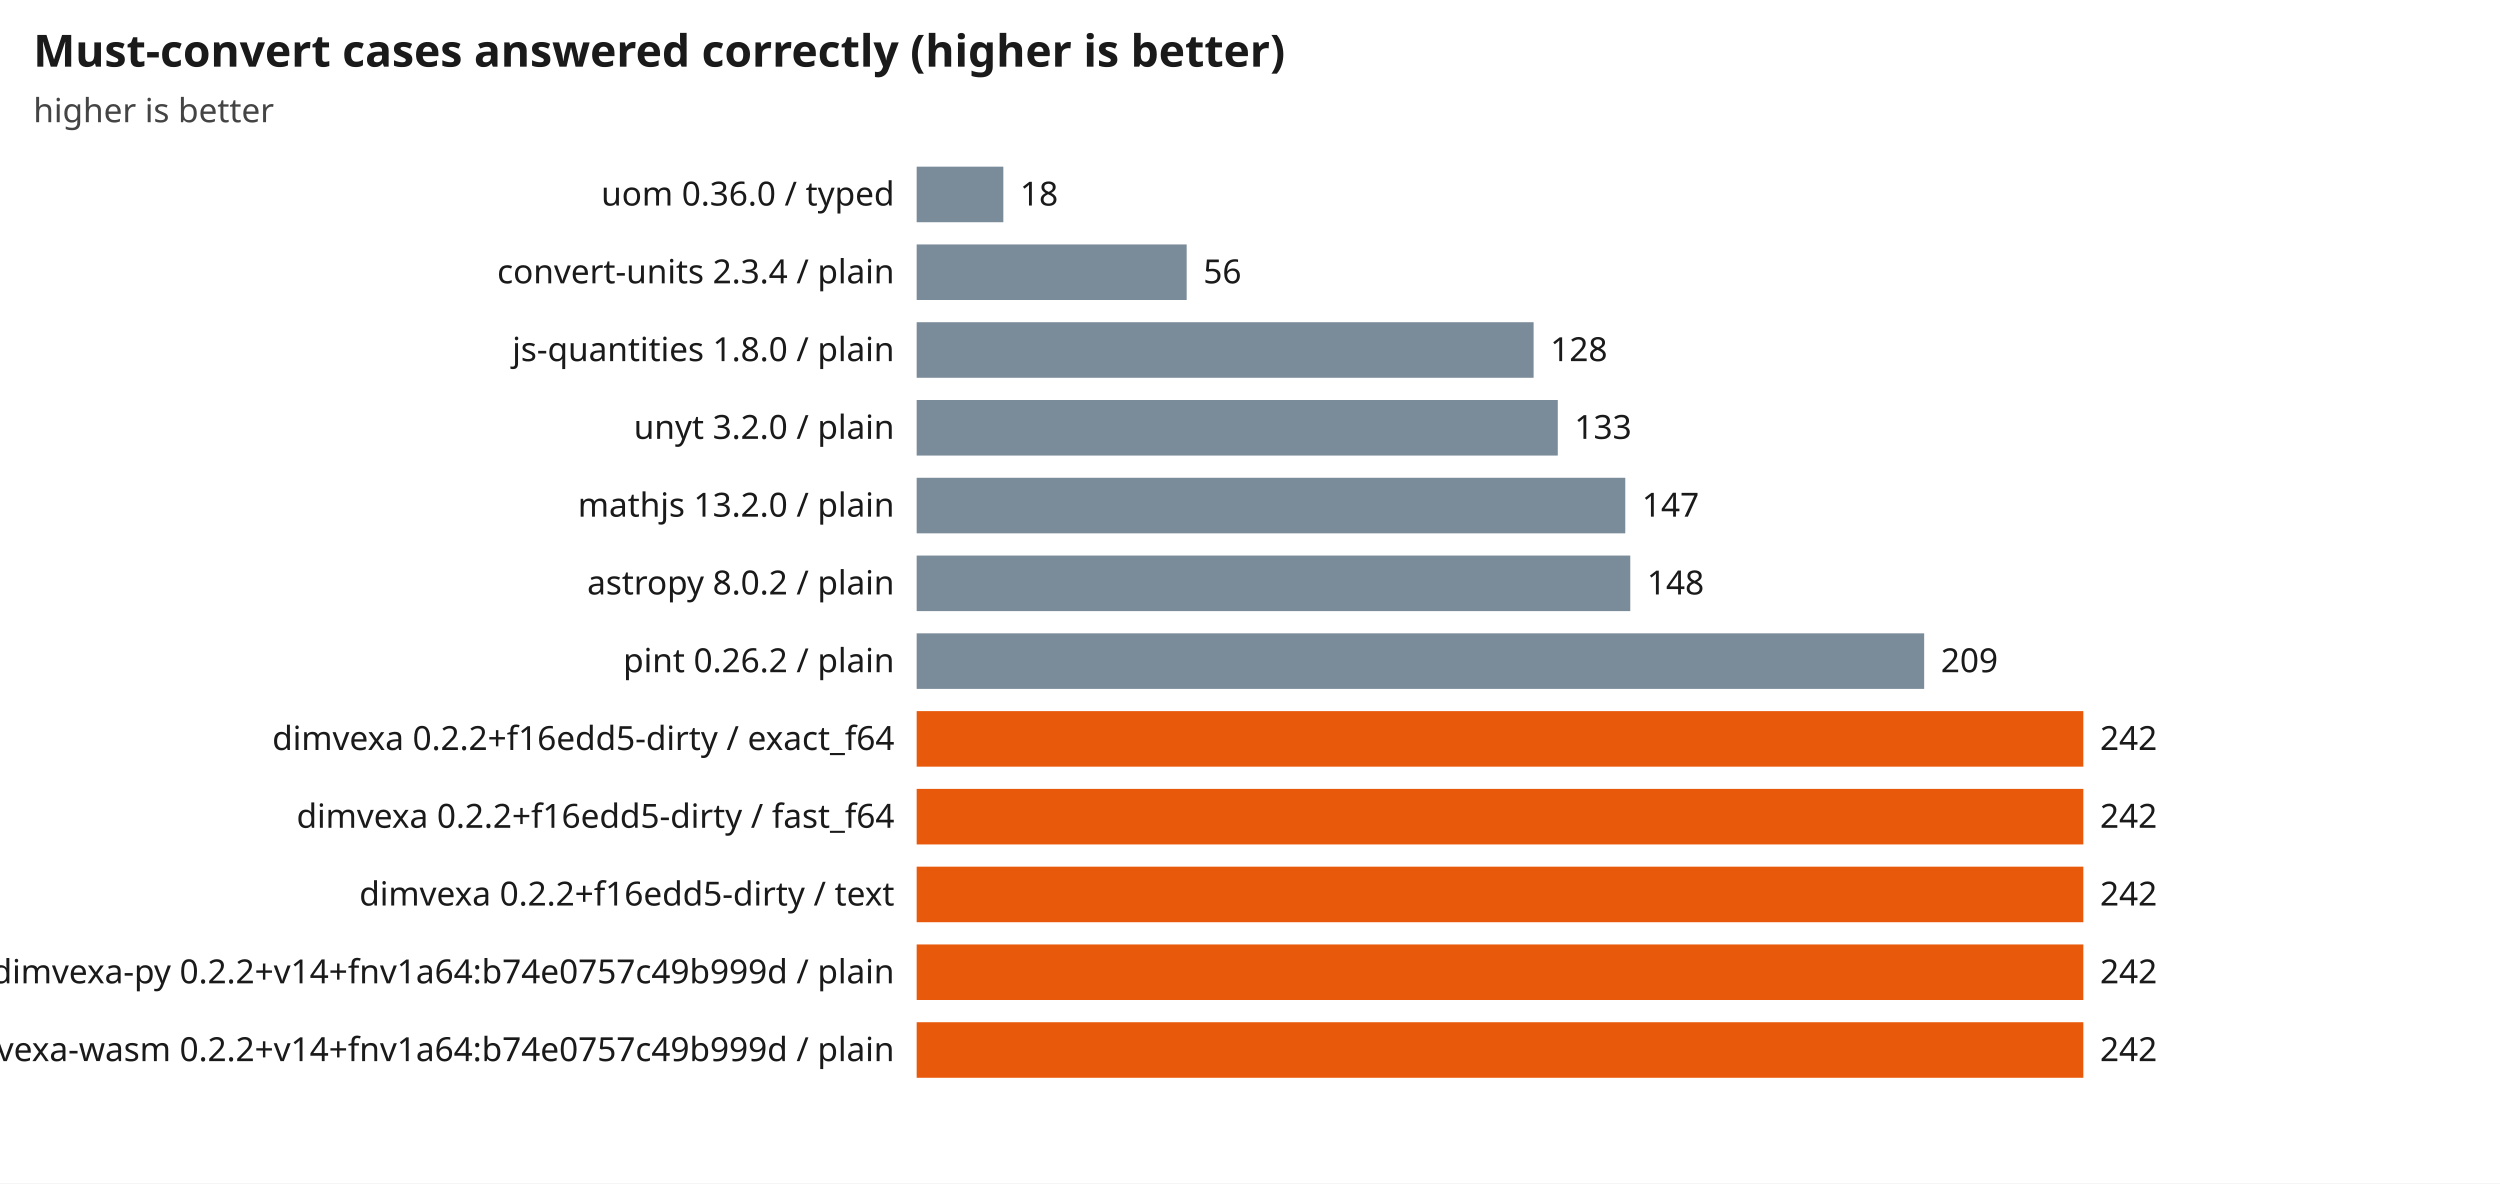
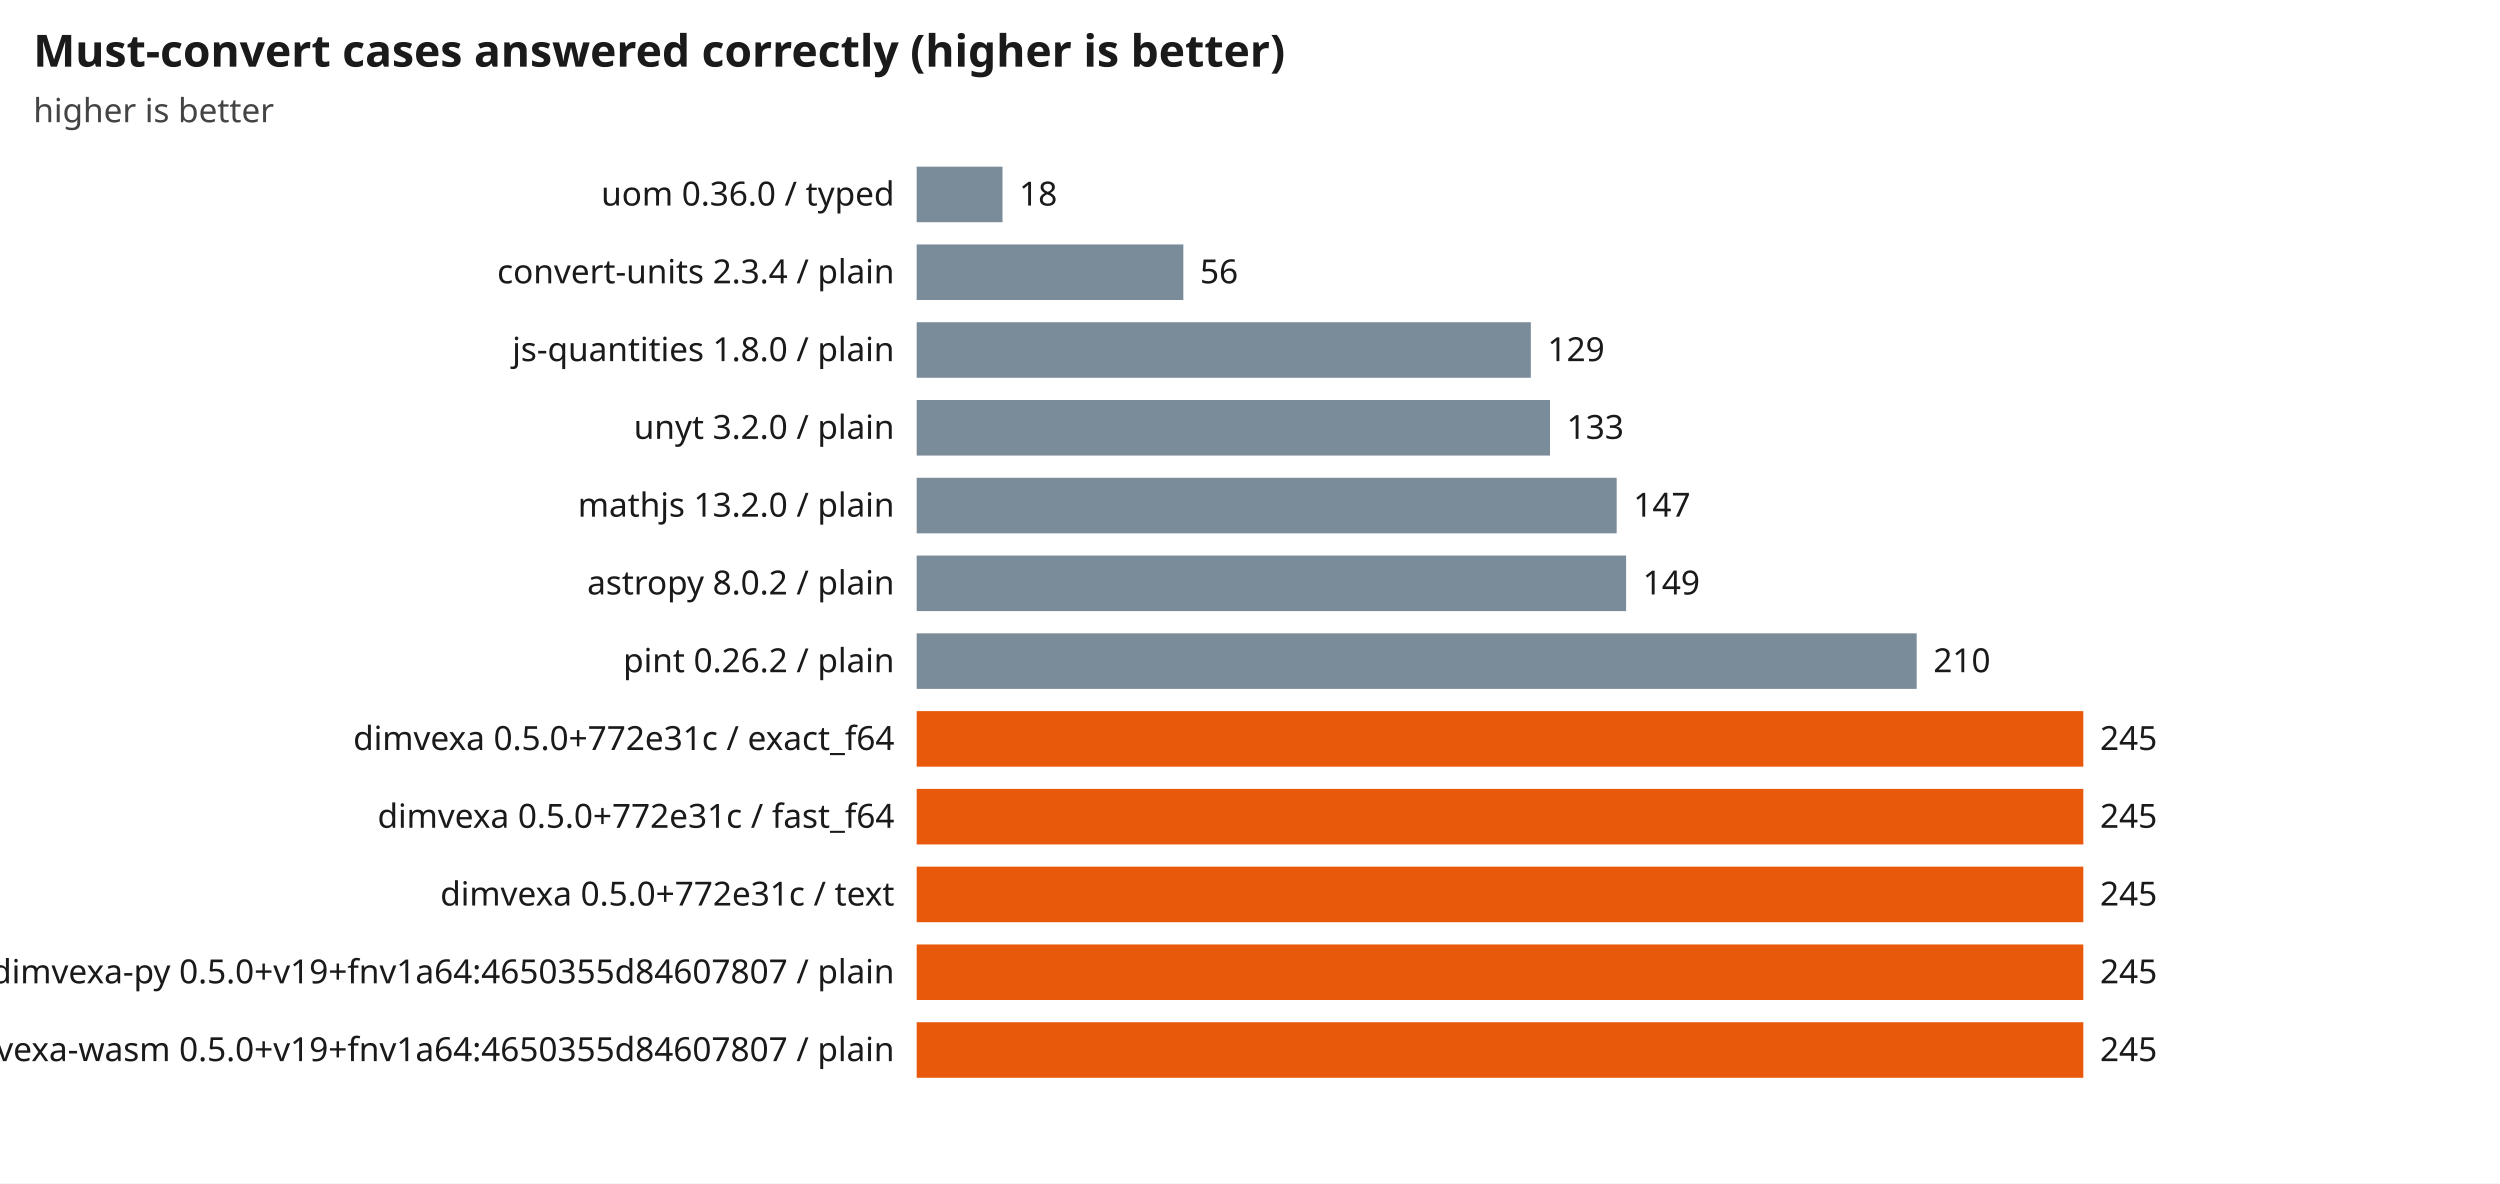
<svg xmlns="http://www.w3.org/2000/svg" width="900" height="426" viewBox="0 0 900 426" role="img" aria-label="Must-convert cases answered correctly (higher is better)">
  <rect width="900" height="426" fill="#ffffff" />
  <text x="12" y="24" font-family="sans-serif" font-size="16" font-weight="bold" fill="#1a1a1a">Must-convert cases answered correctly (higher is better)</text>
  <text x="12" y="44" font-family="sans-serif" font-size="12" fill="#444444">higher is better</text>
  <text x="322" y="74" text-anchor="end" font-family="sans-serif" font-size="12" fill="#1a1a1a">uom 0.36.0 / typed</text>
-   <rect x="330" y="60" width="31.2" height="20" fill="#7a8b99" />
-   <text x="367.2" y="74" font-family="sans-serif" font-size="12" fill="#1a1a1a">18 </text>
+   <rect x="330" y="60" width="30.9" height="20" fill="#7a8b99" />
+   <text x="366.9" y="74" font-family="sans-serif" font-size="12" fill="#1a1a1a">18 </text>
  <text x="322" y="102" text-anchor="end" font-family="sans-serif" font-size="12" fill="#1a1a1a">convert-units 2.3.4 / plain</text>
-   <rect x="330" y="88" width="97.2" height="20" fill="#7a8b99" />
-   <text x="433.2" y="102" font-family="sans-serif" font-size="12" fill="#1a1a1a">56 </text>
+   <rect x="330" y="88" width="96.0" height="20" fill="#7a8b99" />
+   <text x="432.0" y="102" font-family="sans-serif" font-size="12" fill="#1a1a1a">56 </text>
  <text x="322" y="130" text-anchor="end" font-family="sans-serif" font-size="12" fill="#1a1a1a">js-quantities 1.8.0 / plain</text>
-   <rect x="330" y="116" width="222.1" height="20" fill="#7a8b99" />
-   <text x="558.1" y="130" font-family="sans-serif" font-size="12" fill="#1a1a1a">128 </text>
+   <rect x="330" y="116" width="221.1" height="20" fill="#7a8b99" />
+   <text x="557.1" y="130" font-family="sans-serif" font-size="12" fill="#1a1a1a">129 </text>
  <text x="322" y="158" text-anchor="end" font-family="sans-serif" font-size="12" fill="#1a1a1a">unyt 3.2.0 / plain</text>
-   <rect x="330" y="144" width="230.8" height="20" fill="#7a8b99" />
-   <text x="566.8" y="158" font-family="sans-serif" font-size="12" fill="#1a1a1a">133 </text>
+   <rect x="330" y="144" width="228.0" height="20" fill="#7a8b99" />
+   <text x="564.0" y="158" font-family="sans-serif" font-size="12" fill="#1a1a1a">133 </text>
  <text x="322" y="186" text-anchor="end" font-family="sans-serif" font-size="12" fill="#1a1a1a">mathjs 13.2.0 / plain</text>
-   <rect x="330" y="172" width="255.1" height="20" fill="#7a8b99" />
-   <text x="591.1" y="186" font-family="sans-serif" font-size="12" fill="#1a1a1a">147 </text>
+   <rect x="330" y="172" width="252.0" height="20" fill="#7a8b99" />
+   <text x="588.0" y="186" font-family="sans-serif" font-size="12" fill="#1a1a1a">147 </text>
  <text x="322" y="214" text-anchor="end" font-family="sans-serif" font-size="12" fill="#1a1a1a">astropy 8.0.2 / plain</text>
-   <rect x="330" y="200" width="256.9" height="20" fill="#7a8b99" />
-   <text x="592.9" y="214" font-family="sans-serif" font-size="12" fill="#1a1a1a">148 </text>
+   <rect x="330" y="200" width="255.4" height="20" fill="#7a8b99" />
+   <text x="591.4" y="214" font-family="sans-serif" font-size="12" fill="#1a1a1a">149 </text>
  <text x="322" y="242" text-anchor="end" font-family="sans-serif" font-size="12" fill="#1a1a1a">pint 0.26.2 / plain</text>
-   <rect x="330" y="228" width="362.7" height="20" fill="#7a8b99" />
-   <text x="698.7" y="242" font-family="sans-serif" font-size="12" fill="#1a1a1a">209 </text>
-   <text x="322" y="270" text-anchor="end" font-family="sans-serif" font-size="12" fill="#1a1a1a">dimvexa 0.2.2+f16edd5-dirty / exact_f64</text>
+   <rect x="330" y="228" width="360.0" height="20" fill="#7a8b99" />
+   <text x="696.0" y="242" font-family="sans-serif" font-size="12" fill="#1a1a1a">210 </text>
+   <text x="322" y="270" text-anchor="end" font-family="sans-serif" font-size="12" fill="#1a1a1a">dimvexa 0.5.0+772e31c / exact_f64</text>
  <rect x="330" y="256" width="420.0" height="20" fill="#e8590c" />
-   <text x="756.0" y="270" font-family="sans-serif" font-size="12" fill="#1a1a1a">242 </text>
-   <text x="322" y="298" text-anchor="end" font-family="sans-serif" font-size="12" fill="#1a1a1a">dimvexa 0.2.2+f16edd5-dirty / fast_f64</text>
+   <text x="756.0" y="270" font-family="sans-serif" font-size="12" fill="#1a1a1a">245 </text>
+   <text x="322" y="298" text-anchor="end" font-family="sans-serif" font-size="12" fill="#1a1a1a">dimvexa 0.5.0+772e31c / fast_f64</text>
  <rect x="330" y="284" width="420.0" height="20" fill="#e8590c" />
-   <text x="756.0" y="298" font-family="sans-serif" font-size="12" fill="#1a1a1a">242 </text>
-   <text x="322" y="326" text-anchor="end" font-family="sans-serif" font-size="12" fill="#1a1a1a">dimvexa 0.2.2+f16edd5-dirty / text</text>
+   <text x="756.0" y="298" font-family="sans-serif" font-size="12" fill="#1a1a1a">245 </text>
+   <text x="322" y="326" text-anchor="end" font-family="sans-serif" font-size="12" fill="#1a1a1a">dimvexa 0.5.0+772e31c / text</text>
  <rect x="330" y="312" width="420.0" height="20" fill="#e8590c" />
-   <text x="756.0" y="326" font-family="sans-serif" font-size="12" fill="#1a1a1a">242 </text>
-   <text x="322" y="354" text-anchor="end" font-family="sans-serif" font-size="12" fill="#1a1a1a">dimvexa-py 0.2.2+v14+fnv1a64:b74e0757c49b999d / plain</text>
+   <text x="756.0" y="326" font-family="sans-serif" font-size="12" fill="#1a1a1a">245 </text>
+   <text x="322" y="354" text-anchor="end" font-family="sans-serif" font-size="12" fill="#1a1a1a">dimvexa-py 0.5.0+v19+fnv1a64:4650355d84607807 / plain</text>
  <rect x="330" y="340" width="420.0" height="20" fill="#e8590c" />
-   <text x="756.0" y="354" font-family="sans-serif" font-size="12" fill="#1a1a1a">242 </text>
-   <text x="322" y="382" text-anchor="end" font-family="sans-serif" font-size="12" fill="#1a1a1a">dimvexa-wasm 0.2.2+v14+fnv1a64:b74e0757c49b999d / plain</text>
+   <text x="756.0" y="354" font-family="sans-serif" font-size="12" fill="#1a1a1a">245 </text>
+   <text x="322" y="382" text-anchor="end" font-family="sans-serif" font-size="12" fill="#1a1a1a">dimvexa-wasm 0.5.0+v19+fnv1a64:4650355d84607807 / plain</text>
  <rect x="330" y="368" width="420.0" height="20" fill="#e8590c" />
-   <text x="756.0" y="382" font-family="sans-serif" font-size="12" fill="#1a1a1a">242 </text>
+   <text x="756.0" y="382" font-family="sans-serif" font-size="12" fill="#1a1a1a">245 </text>
</svg>
